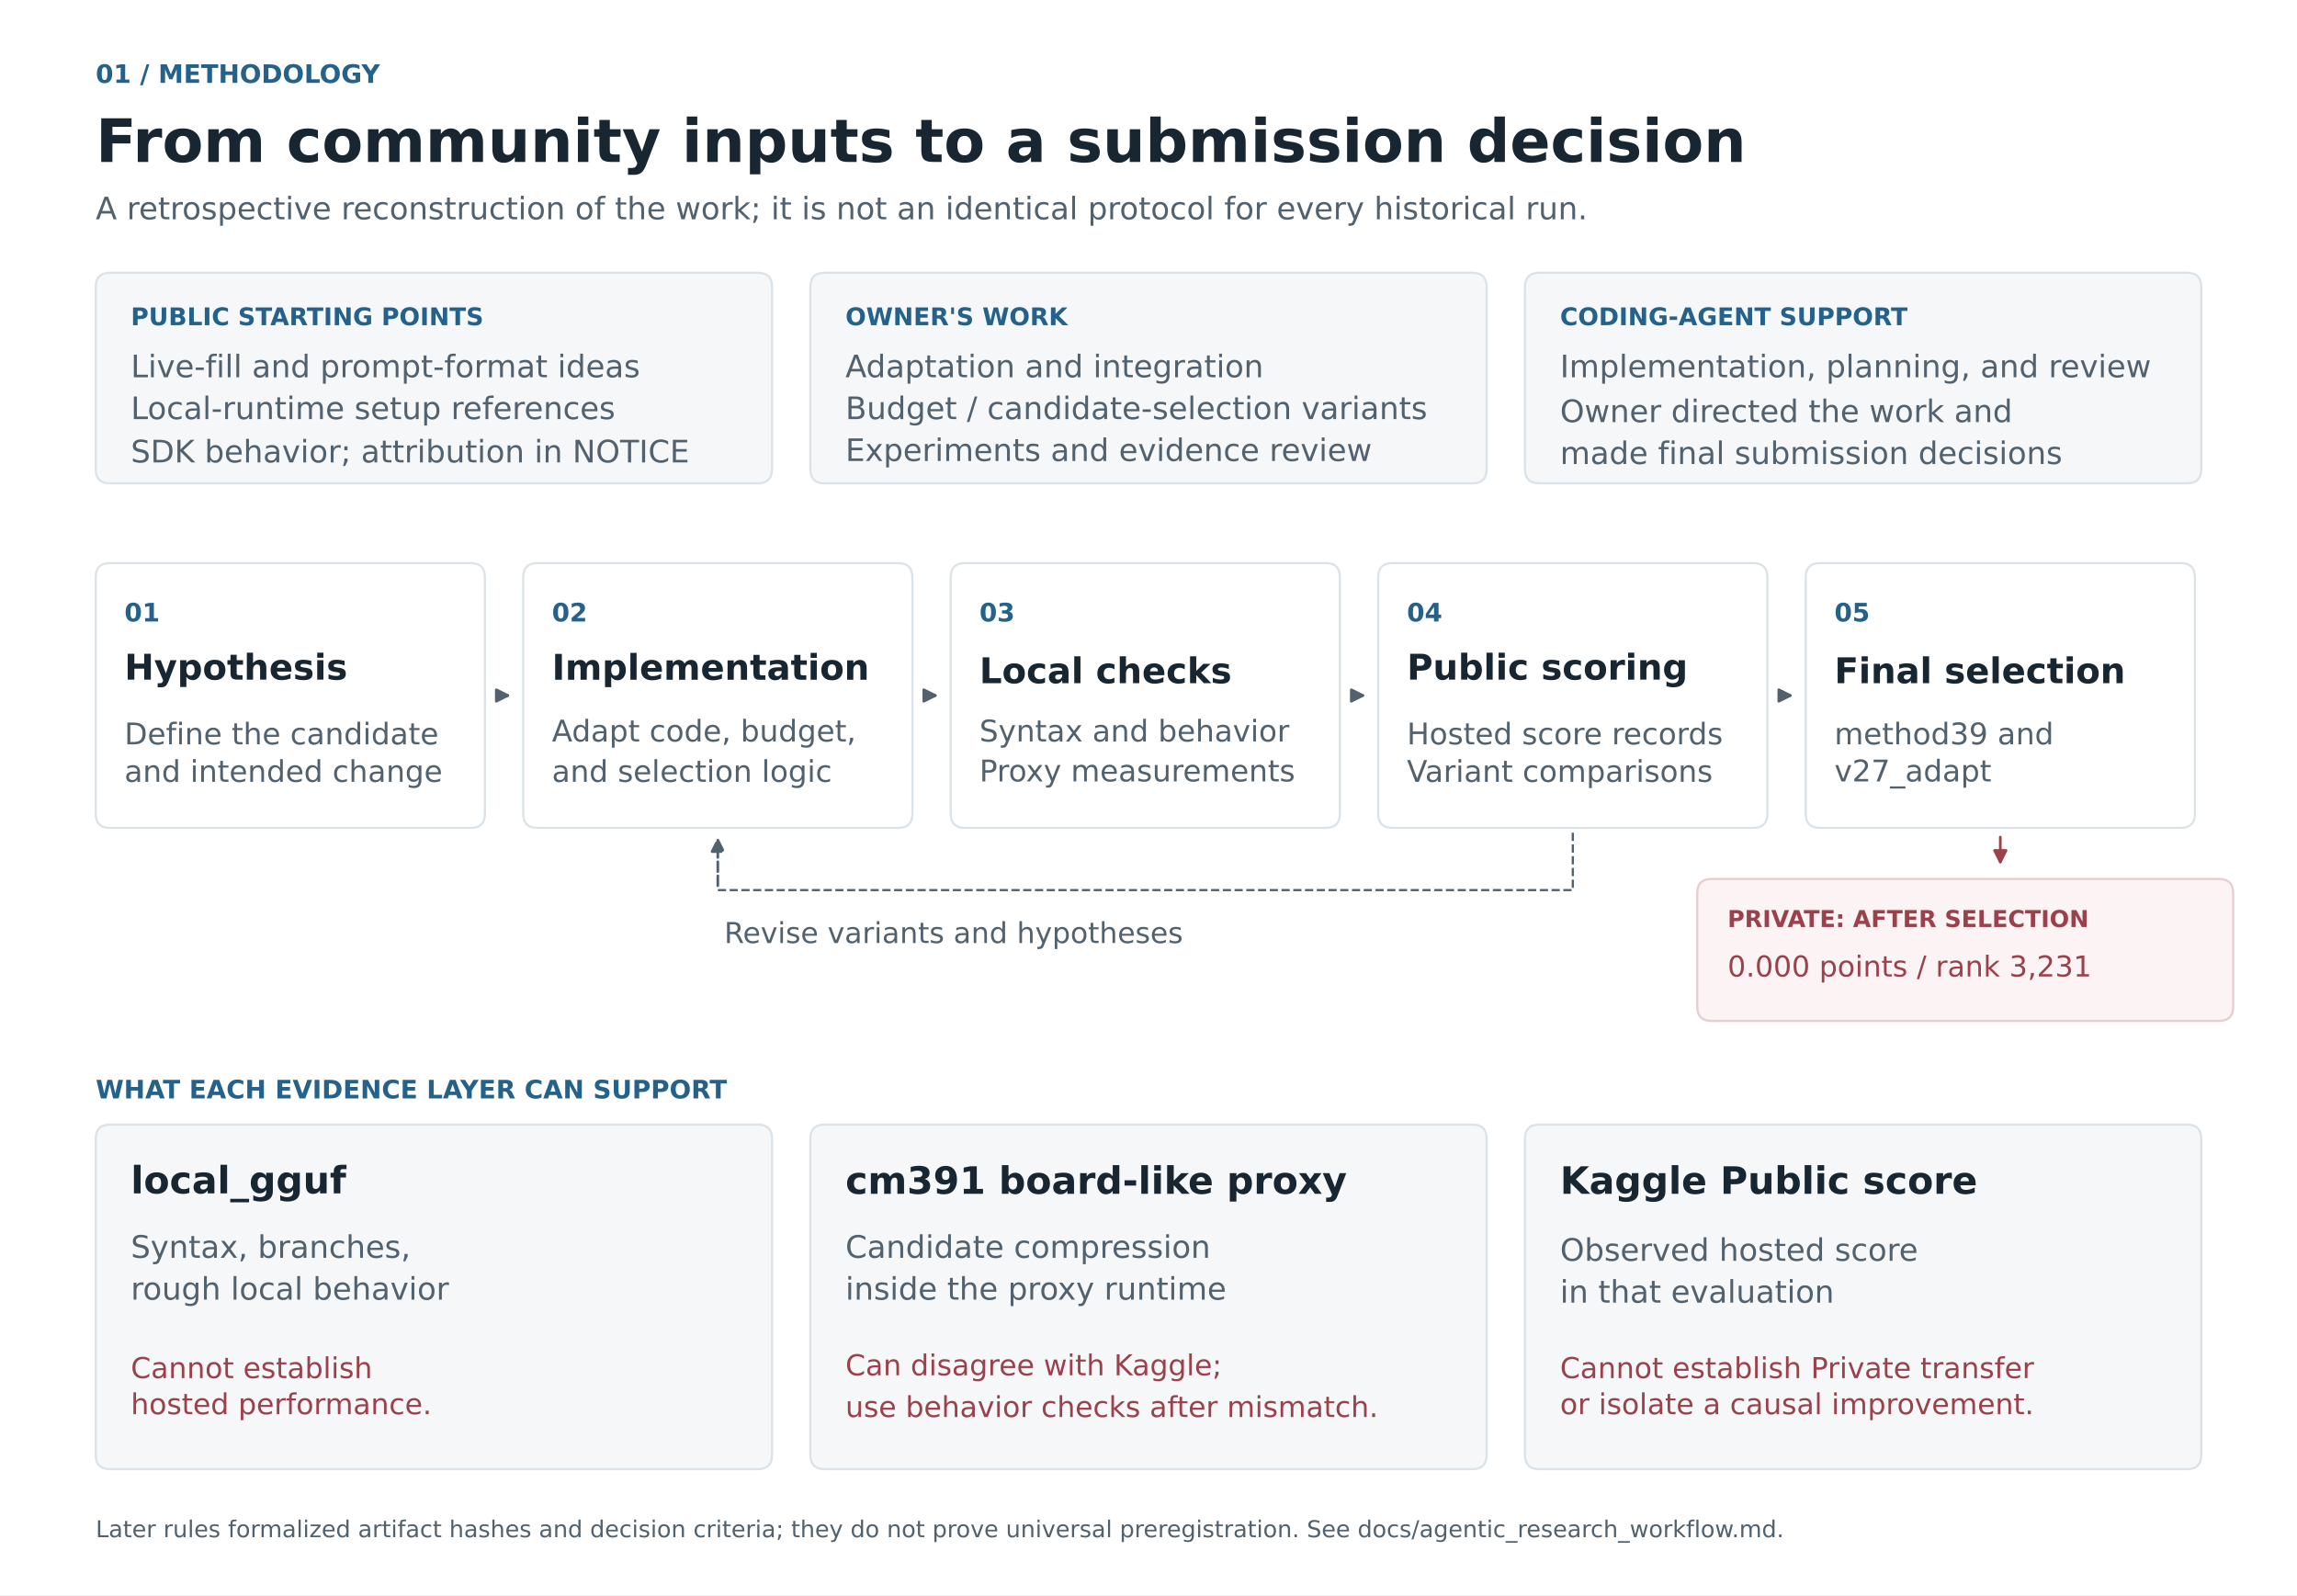
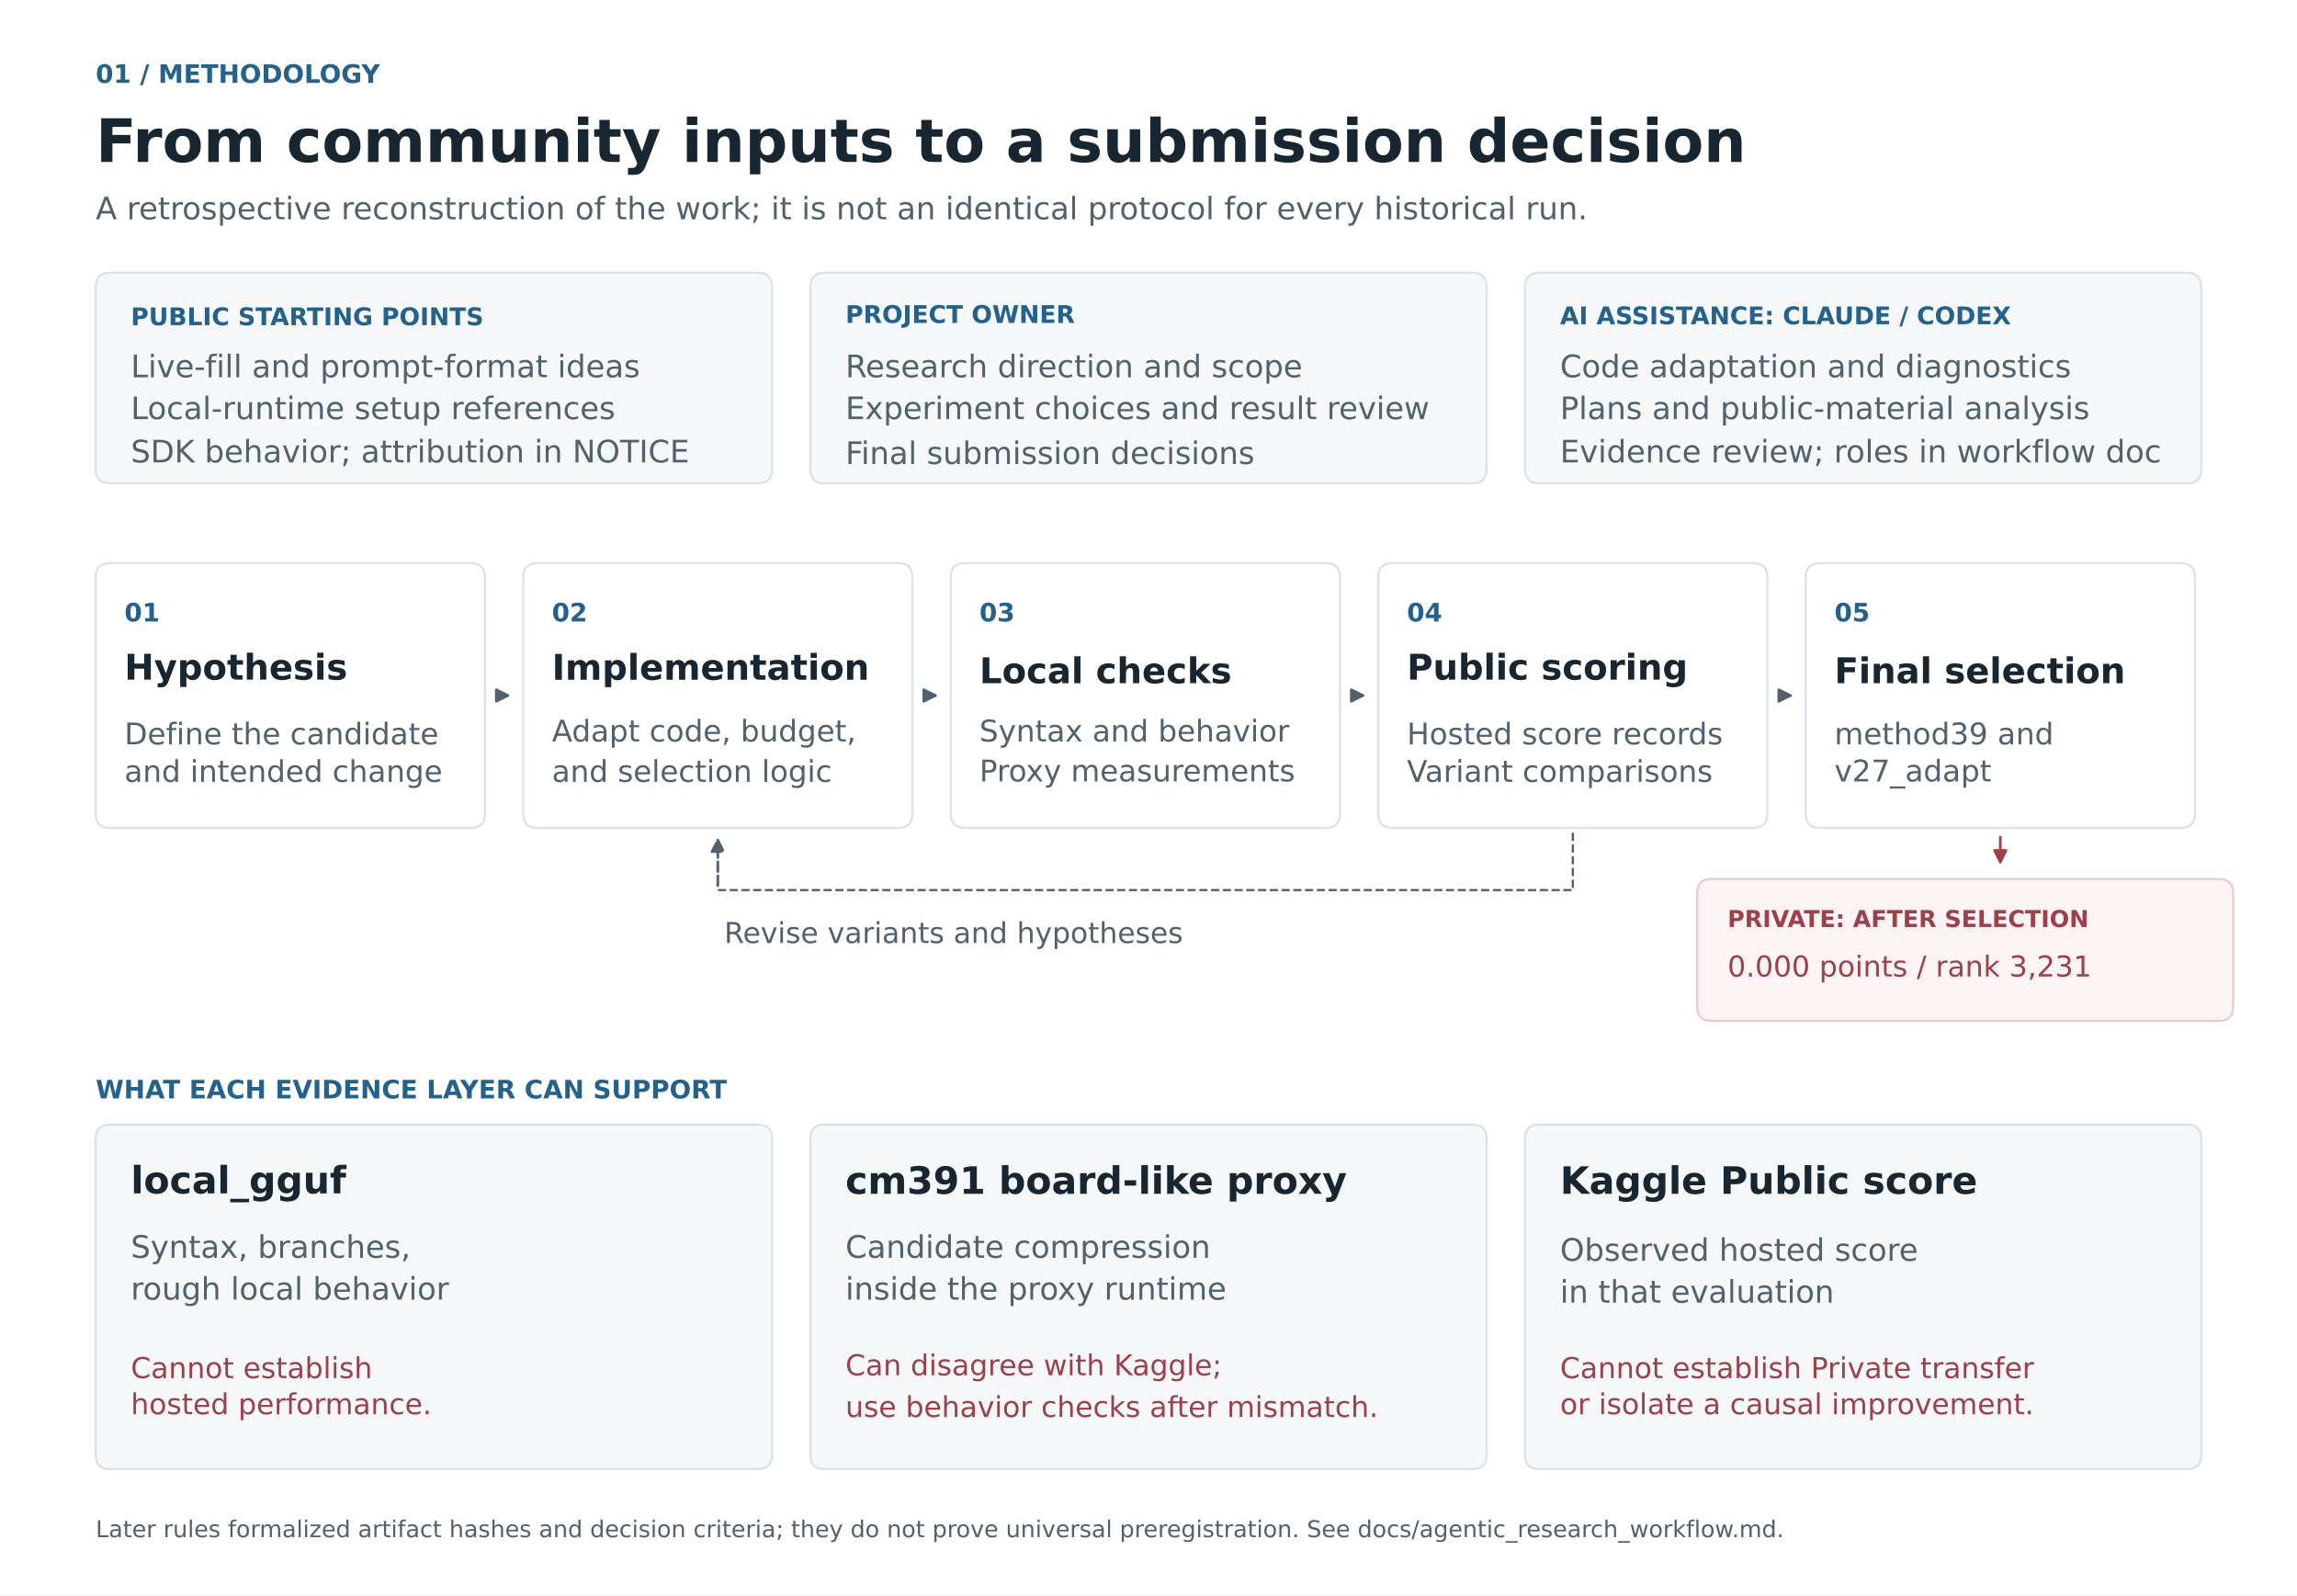
<svg xmlns="http://www.w3.org/2000/svg" width="1036.8pt" height="720pt" viewBox="0 0 1036.8 720" version="1.1">
  <defs>
    <style type="text/css">*{stroke-linejoin: round; stroke-linecap: butt}</style>
  </defs>
  <g id="figure_1">
    <g id="patch_1">
      <path d="M 0 720  L 1036.8 720  L 1036.8 0  L 0 0  z " style="fill: #ffffff" />
    </g>
    <g id="axes_1">
      <g id="patch_2">
        <path d="M 49.68 123.12  L 342 123.12  Q 348.48 123.12 348.48 129.6  L 348.48 211.68  Q 348.48 218.16 342 218.16  L 49.68 218.16  Q 43.2 218.16 43.2 211.68  L 43.2 129.6  Q 43.2 123.12 49.68 123.12  z " clip-path="url(#peb2b6888ec)" style="fill: #f5f7f9; stroke: #dce3e8; stroke-linejoin: miter" />
      </g>
      <g id="patch_3">
        <path d="M 372.24 123.12  L 664.56 123.12  Q 671.04 123.12 671.04 129.6  L 671.04 211.68  Q 671.04 218.16 664.56 218.16  L 372.24 218.16  Q 365.76 218.16 365.76 211.68  L 365.76 129.6  Q 365.76 123.12 372.24 123.12  z " clip-path="url(#peb2b6888ec)" style="fill: #f5f7f9; stroke: #dce3e8; stroke-linejoin: miter" />
      </g>
      <g id="patch_4">
        <path d="M 694.8 123.12  L 987.12 123.12  Q 993.6 123.12 993.6 129.6  L 993.6 211.68  Q 993.6 218.16 987.12 218.16  L 694.8 218.16  Q 688.32 218.16 688.32 211.68  L 688.32 129.6  Q 688.32 123.12 694.8 123.12  z " clip-path="url(#peb2b6888ec)" style="fill: #f5f7f9; stroke: #dce3e8; stroke-linejoin: miter" />
      </g>
      <g id="patch_5">
        <path d="M 49.68 254.16  L 212.4 254.16  Q 218.88 254.16 218.88 260.64  L 218.88 367.2  Q 218.88 373.68 212.4 373.68  L 49.68 373.68  Q 43.2 373.68 43.2 367.2  L 43.2 260.64  Q 43.2 254.16 49.68 254.16  z " clip-path="url(#peb2b6888ec)" style="fill: #ffffff; stroke: #dce3e8; stroke-linejoin: miter" />
      </g>
      <g id="patch_6">
        <path d="M 224.483 313.92  Q 227.522 313.92 229.219 313.92  " clip-path="url(#peb2b6888ec)" style="fill: none; stroke: #52616e; stroke-width: 1.2; stroke-linecap: round" />
        <path d="M 224.019 311.32  L 229.219 313.92  L 224.019 316.52  z " clip-path="url(#peb2b6888ec)" style="fill: #52616e; stroke: #52616e; stroke-width: 1.2; stroke-linecap: round" />
      </g>
      <g id="patch_7">
        <path d="M 242.64 254.16  L 405.36 254.16  Q 411.84 254.16 411.84 260.64  L 411.84 367.2  Q 411.84 373.68 405.36 373.68  L 242.64 373.68  Q 236.16 373.68 236.16 367.2  L 236.16 260.64  Q 236.16 254.16 242.64 254.16  z " clip-path="url(#peb2b6888ec)" style="fill: #ffffff; stroke: #dce3e8; stroke-linejoin: miter" />
      </g>
      <g id="patch_8">
        <path d="M 417.443 313.92  Q 420.482 313.92 422.179 313.92  " clip-path="url(#peb2b6888ec)" style="fill: none; stroke: #52616e; stroke-width: 1.2; stroke-linecap: round" />
        <path d="M 416.979 311.32  L 422.179 313.92  L 416.979 316.52  z " clip-path="url(#peb2b6888ec)" style="fill: #52616e; stroke: #52616e; stroke-width: 1.2; stroke-linecap: round" />
      </g>
      <g id="patch_9">
        <path d="M 435.6 254.16  L 598.32 254.16  Q 604.8 254.16 604.8 260.64  L 604.8 367.2  Q 604.8 373.68 598.32 373.68  L 435.6 373.68  Q 429.12 373.68 429.12 367.2  L 429.12 260.64  Q 429.12 254.16 435.6 254.16  z " clip-path="url(#peb2b6888ec)" style="fill: #ffffff; stroke: #dce3e8; stroke-linejoin: miter" />
      </g>
      <g id="patch_10">
        <path d="M 610.403 313.92  Q 613.442 313.92 615.139 313.92  " clip-path="url(#peb2b6888ec)" style="fill: none; stroke: #52616e; stroke-width: 1.2; stroke-linecap: round" />
        <path d="M 609.939 311.32  L 615.139 313.92  L 609.939 316.52  z " clip-path="url(#peb2b6888ec)" style="fill: #52616e; stroke: #52616e; stroke-width: 1.2; stroke-linecap: round" />
      </g>
      <g id="patch_11">
        <path d="M 628.56 254.16  L 791.28 254.16  Q 797.76 254.16 797.76 260.64  L 797.76 367.2  Q 797.76 373.68 791.28 373.68  L 628.56 373.68  Q 622.08 373.68 622.08 367.2  L 622.08 260.64  Q 622.08 254.16 628.56 254.16  z " clip-path="url(#peb2b6888ec)" style="fill: #ffffff; stroke: #dce3e8; stroke-linejoin: miter" />
      </g>
      <g id="patch_12">
        <path d="M 803.363 313.92  Q 806.402 313.92 808.099 313.92  " clip-path="url(#peb2b6888ec)" style="fill: none; stroke: #52616e; stroke-width: 1.2; stroke-linecap: round" />
        <path d="M 802.899 311.32  L 808.099 313.92  L 802.899 316.52  z " clip-path="url(#peb2b6888ec)" style="fill: #52616e; stroke: #52616e; stroke-width: 1.2; stroke-linecap: round" />
      </g>
      <g id="patch_13">
        <path d="M 821.52 254.16  L 984.24 254.16  Q 990.72 254.16 990.72 260.64  L 990.72 367.2  Q 990.72 373.68 984.24 373.68  L 821.52 373.68  Q 815.04 373.68 815.04 367.2  L 815.04 260.64  Q 815.04 254.16 821.52 254.16  z " clip-path="url(#peb2b6888ec)" style="fill: #ffffff; stroke: #dce3e8; stroke-linejoin: miter" />
      </g>
      <g id="patch_14">
        <path d="M 324 399.757  Q 324 388.799 324 379.182  " clip-path="url(#peb2b6888ec)" style="fill: none; stroke-dasharray: 4.44,1.92; stroke-dashoffset: 0; stroke: #52616e; stroke-width: 1.2; stroke-linecap: round" />
        <path d="M 321.4 384.382  L 324 379.182  L 326.6 384.382  z " clip-path="url(#peb2b6888ec)" style="fill: #52616e; stroke-dasharray: 4.44,1.92; stroke-dashoffset: 0; stroke: #52616e; stroke-width: 1.2; stroke-linecap: round" />
      </g>
      <g id="patch_15">
        <path d="M 902.88 377.841  Q 902.88 384.12 902.88 389.057  " clip-path="url(#peb2b6888ec)" style="fill: none; stroke: #9b414b; stroke-width: 1.2; stroke-linecap: round" />
        <path d="M 905.48 383.857  L 902.88 389.057  L 900.28 383.857  z " clip-path="url(#peb2b6888ec)" style="fill: #9b414b; stroke: #9b414b; stroke-width: 1.2; stroke-linecap: round" />
      </g>
      <g id="patch_16">
        <path d="M 772.56 396.72  L 1001.52 396.72  Q 1008 396.72 1008 403.2  L 1008 454.32  Q 1008 460.8 1001.52 460.8  L 772.56 460.8  Q 766.08 460.8 766.08 454.32  L 766.08 403.2  Q 766.08 396.72 772.56 396.72  z " clip-path="url(#peb2b6888ec)" style="fill: #fbf3f4; stroke: #e8cdd1; stroke-linejoin: miter" />
      </g>
      <g id="patch_17">
        <path d="M 49.68 507.6  L 342 507.6  Q 348.48 507.6 348.48 514.08  L 348.48 656.64  Q 348.48 663.12 342 663.12  L 49.68 663.12  Q 43.2 663.12 43.2 656.64  L 43.2 514.08  Q 43.2 507.6 49.68 507.6  z " clip-path="url(#peb2b6888ec)" style="fill: #f5f7f9; stroke: #dce3e8; stroke-linejoin: miter" />
      </g>
      <g id="patch_18">
        <path d="M 372.24 507.6  L 664.56 507.6  Q 671.04 507.6 671.04 514.08  L 671.04 656.64  Q 671.04 663.12 664.56 663.12  L 372.24 663.12  Q 365.76 663.12 365.76 656.64  L 365.76 514.08  Q 365.76 507.6 372.24 507.6  z " clip-path="url(#peb2b6888ec)" style="fill: #f5f7f9; stroke: #dce3e8; stroke-linejoin: miter" />
      </g>
      <g id="patch_19">
        <path d="M 694.8 507.6  L 987.12 507.6  Q 993.6 507.6 993.6 514.08  L 993.6 656.64  Q 993.6 663.12 987.12 663.12  L 694.8 663.12  Q 688.32 663.12 688.32 656.64  L 688.32 514.08  Q 688.32 507.6 694.8 507.6  z " clip-path="url(#peb2b6888ec)" style="fill: #f5f7f9; stroke: #dce3e8; stroke-linejoin: miter" />
      </g>
      <g id="line2d_1">
        <path d="M 709.92 375.84  L 709.92 401.76  L 324 401.76  " clip-path="url(#peb2b6888ec)" style="fill: none; stroke-dasharray: 3.7,1.6; stroke-dashoffset: 0; stroke: #52616e" />
      </g>
      <g id="text_1">
        <text style="font-weight: 700; font-size: 11.5px; font-family: 'DejaVu Sans'; text-anchor: start; fill: #24618b" x="43.2" y="37.416" transform="rotate(-0 43.2 37.41641)">01  /  METHODOLOGY</text>
      </g>
      <g id="text_2">
        <text style="font-weight: 700; font-size: 27px; font-family: 'DejaVu Sans'; text-anchor: start; fill: #182632" x="43.2" y="73.09" transform="rotate(-0 43.2 73.08984)">From community inputs to a submission decision</text>
      </g>
      <g id="text_3">
        <text style="font-size: 14px; font-family: 'DejaVu Sans'; text-anchor: start; fill: #52616e" x="43.2" y="98.993" transform="rotate(-0 43.2 98.99313)">A retrospective reconstruction of the work; it is not an identical protocol for every historical run.</text>
      </g>
      <g id="text_4">
        <text style="font-weight: 700; font-size: 11px; font-family: 'DejaVu Sans'; text-anchor: start; fill: #24618b" x="59.04" y="146.789" transform="rotate(-0 59.04 146.7888)">PUBLIC STARTING POINTS</text>
      </g>
      <g id="text_5">
        <text style="font-size: 14px; font-family: 'DejaVu Sans'; fill: #52616e" transform="translate(59.04 170.2731)">Live-fill and prompt-format ideas</text>
        <text style="font-size: 14px; font-family: 'DejaVu Sans'; fill: #52616e" transform="translate(59.04 189.1731)">Local-runtime setup references</text>
        <text style="font-size: 14px; font-family: 'DejaVu Sans'; fill: #52616e" transform="translate(59.04 208.7152)">SDK behavior; attribution in NOTICE</text>
      </g>
      <g id="text_6">
-         <text style="font-weight: 700; font-size: 11px; font-family: 'DejaVu Sans'; text-anchor: start; fill: #24618b" x="381.6" y="146.789" transform="rotate(-0 381.6 146.7888)">OWNER'S WORK</text>
+         <text style="font-weight: 700; font-size: 11px; font-family: 'DejaVu Sans'; text-anchor: start; fill: #24618b" x="381.6" y="145.766" transform="rotate(-0 381.6 145.7662)">PROJECT OWNER</text>
      </g>
      <g id="text_7">
-         <text style="font-size: 14px; font-family: 'DejaVu Sans'; fill: #52616e" transform="translate(381.6 170.2731)">Adaptation and integration</text>
-         <text style="font-size: 14px; font-family: 'DejaVu Sans'; fill: #52616e" transform="translate(381.6 189.1731)">Budget / candidate-selection variants</text>
-         <text style="font-size: 14px; font-family: 'DejaVu Sans'; fill: #52616e" transform="translate(381.6 208.0731)">Experiments and evidence review</text>
+         <text style="font-size: 14px; font-family: 'DejaVu Sans'; fill: #52616e" transform="translate(381.6 170.2731)">Research direction and scope</text>
+         <text style="font-size: 14px; font-family: 'DejaVu Sans'; fill: #52616e" transform="translate(381.6 189.1731)">Experiment choices and result review</text>
+         <text style="font-size: 14px; font-family: 'DejaVu Sans'; fill: #52616e" transform="translate(381.6 209.4294)">Final submission decisions</text>
      </g>
      <g id="text_8">
-         <text style="font-weight: 700; font-size: 11px; font-family: 'DejaVu Sans'; text-anchor: start; fill: #24618b" x="704.16" y="146.789" transform="rotate(-0 704.16 146.7888)">CODING-AGENT SUPPORT</text>
+         <text style="font-weight: 700; font-size: 11px; font-family: 'DejaVu Sans'; text-anchor: start; fill: #24618b" x="704.16" y="146.357" transform="rotate(-0 704.16 146.3566)">AI ASSISTANCE: CLAUDE / CODEX</text>
      </g>
      <g id="text_9">
-         <text style="font-size: 14px; font-family: 'DejaVu Sans'; fill: #52616e" transform="translate(704.16 170.2731)">Implementation, planning, and review</text>
-         <text style="font-size: 14px; font-family: 'DejaVu Sans'; fill: #52616e" transform="translate(704.16 190.5294)">Owner directed the work and</text>
-         <text style="font-size: 14px; font-family: 'DejaVu Sans'; fill: #52616e" transform="translate(704.16 209.4294)">made final submission decisions</text>
+         <text style="font-size: 14px; font-family: 'DejaVu Sans'; fill: #52616e" transform="translate(704.16 170.2731)">Code adaptation and diagnostics</text>
+         <text style="font-size: 14px; font-family: 'DejaVu Sans'; fill: #52616e" transform="translate(704.16 189.1731)">Plans and public-material analysis</text>
+         <text style="font-size: 14px; font-family: 'DejaVu Sans'; fill: #52616e" transform="translate(704.16 208.7152)">Evidence review; roles in workflow doc</text>
      </g>
      <g id="text_10">
        <text style="font-weight: 700; font-size: 11.5px; font-family: 'DejaVu Sans'; text-anchor: start; fill: #24618b" x="56.16" y="280.508" transform="rotate(-0 56.16 280.5083)">01</text>
      </g>
      <g id="text_11">
        <text style="font-weight: 700; font-size: 16px; font-family: 'DejaVu Sans'; text-anchor: start; fill: #182632" x="56.16" y="306.752" transform="rotate(-0 56.16 306.7525)">Hypothesis</text>
      </g>
      <g id="text_12">
        <text style="font-size: 13.5px; font-family: 'DejaVu Sans'; fill: #52616e" transform="translate(56.16 335.9855)">Define the candidate</text>
        <text style="font-size: 13.5px; font-family: 'DejaVu Sans'; fill: #52616e" transform="translate(56.16 352.9027)">and intended change</text>
      </g>
      <g id="text_13">
        <text style="font-weight: 700; font-size: 11.5px; font-family: 'DejaVu Sans'; text-anchor: start; fill: #24618b" x="249.12" y="280.508" transform="rotate(-0 249.12 280.5083)">02</text>
      </g>
      <g id="text_14">
        <text style="font-weight: 700; font-size: 16px; font-family: 'DejaVu Sans'; text-anchor: start; fill: #182632" x="249.12" y="306.815" transform="rotate(-0 249.12 306.815)">Implementation</text>
      </g>
      <g id="text_15">
        <text style="font-size: 13.5px; font-family: 'DejaVu Sans'; fill: #52616e" transform="translate(249.12 334.6777)">Adapt code, budget,</text>
        <text style="font-size: 13.5px; font-family: 'DejaVu Sans'; fill: #52616e" transform="translate(249.12 352.9027)">and selection logic</text>
      </g>
      <g id="text_16">
        <text style="font-weight: 700; font-size: 11.5px; font-family: 'DejaVu Sans'; text-anchor: start; fill: #24618b" x="442.08" y="280.508" transform="rotate(-0 442.08 280.5083)">03</text>
      </g>
      <g id="text_17">
        <text style="font-weight: 700; font-size: 16px; font-family: 'DejaVu Sans'; text-anchor: start; fill: #182632" x="442.08" y="308.365" transform="rotate(-0 442.08 308.365)">Local checks</text>
      </g>
      <g id="text_18">
        <text style="font-size: 13.5px; font-family: 'DejaVu Sans'; fill: #52616e" transform="translate(442.08 334.6777)">Syntax and behavior</text>
        <text style="font-size: 13.5px; font-family: 'DejaVu Sans'; fill: #52616e" transform="translate(442.08 352.6949)">Proxy measurements</text>
      </g>
      <g id="text_19">
        <text style="font-weight: 700; font-size: 11.5px; font-family: 'DejaVu Sans'; text-anchor: start; fill: #24618b" x="635.04" y="280.508" transform="rotate(-0 635.04 280.5083)">04</text>
      </g>
      <g id="text_20">
        <text style="font-weight: 700; font-size: 16px; font-family: 'DejaVu Sans'; text-anchor: start; fill: #182632" x="635.04" y="306.752" transform="rotate(-0 635.04 306.7525)">Public scoring</text>
      </g>
      <g id="text_21">
        <text style="font-size: 13.5px; font-family: 'DejaVu Sans'; fill: #52616e" transform="translate(635.04 335.9855)">Hosted score records</text>
        <text style="font-size: 13.5px; font-family: 'DejaVu Sans'; fill: #52616e" transform="translate(635.04 352.9027)">Variant comparisons</text>
      </g>
      <g id="text_22">
        <text style="font-weight: 700; font-size: 11.5px; font-family: 'DejaVu Sans'; text-anchor: start; fill: #24618b" x="828" y="280.508" transform="rotate(-0 828 280.5083)">05</text>
      </g>
      <g id="text_23">
        <text style="font-weight: 700; font-size: 16px; font-family: 'DejaVu Sans'; text-anchor: start; fill: #182632" x="828" y="308.365" transform="rotate(-0 828 308.365)">Final selection</text>
      </g>
      <g id="text_24">
        <text style="font-size: 13.5px; font-family: 'DejaVu Sans'; fill: #52616e" transform="translate(828 335.9855)">method39 and</text>
        <text style="font-size: 13.5px; font-family: 'DejaVu Sans'; fill: #52616e" transform="translate(828 352.7149)">v27_adapt</text>
      </g>
      <g id="text_25">
        <text style="font-size: 13px; font-family: 'DejaVu Sans'; text-anchor: start; fill: #52616e" x="326.88" y="425.642" transform="rotate(-0 326.88 425.6422)">Revise variants and hypotheses</text>
      </g>
      <g id="text_26">
        <text style="font-weight: 700; font-size: 10.5px; font-family: 'DejaVu Sans'; text-anchor: start; fill: #9b414b" x="779.76" y="418.429" transform="rotate(-0 779.76 418.4293)">PRIVATE: AFTER SELECTION</text>
      </g>
      <g id="text_27">
        <text style="font-size: 13px; font-family: 'DejaVu Sans'; text-anchor: start; fill: #9b414b" x="779.76" y="440.762" transform="rotate(-0 779.76 440.7622)">0.000 points / rank 3,231</text>
      </g>
      <g id="text_28">
        <text style="font-weight: 700; font-size: 11.5px; font-family: 'DejaVu Sans'; text-anchor: start; fill: #24618b" x="43.2" y="495.788" transform="rotate(-0 43.2 495.7883)">WHAT EACH EVIDENCE LAYER CAN SUPPORT</text>
      </g>
      <g id="text_29">
        <text style="font-weight: 700; font-size: 17px; font-family: 'DejaVu Sans'; text-anchor: start; fill: #182632" x="59.04" y="538.65" transform="rotate(-0 59.04 538.6495)">local_gguf</text>
      </g>
      <g id="text_30">
        <text style="font-size: 14px; font-family: 'DejaVu Sans'; fill: #52616e" transform="translate(59.04 567.7131)">Syntax, branches,</text>
        <text style="font-size: 14px; font-family: 'DejaVu Sans'; fill: #52616e" transform="translate(59.04 586.6131)">rough local behavior</text>
      </g>
      <g id="text_31">
        <text style="font-size: 13px; font-family: 'DejaVu Sans'; fill: #9b414b" transform="translate(59.04 622.0216)">Cannot establish</text>
        <text style="font-size: 13px; font-family: 'DejaVu Sans'; fill: #9b414b" transform="translate(59.04 638.3122)">hosted performance.</text>
      </g>
      <g id="text_32">
        <text style="font-weight: 700; font-size: 17px; font-family: 'DejaVu Sans'; text-anchor: start; fill: #182632" x="381.6" y="538.82" transform="rotate(-0 381.6 538.8195)">cm391 board-like proxy</text>
      </g>
      <g id="text_33">
        <text style="font-size: 14px; font-family: 'DejaVu Sans'; fill: #52616e" transform="translate(381.6 567.7131)">Candidate compression</text>
        <text style="font-size: 14px; font-family: 'DejaVu Sans'; fill: #52616e" transform="translate(381.6 586.6131)">inside the proxy runtime</text>
      </g>
      <g id="text_34">
        <text style="font-size: 13px; font-family: 'DejaVu Sans'; fill: #9b414b" transform="translate(381.6 620.7622)">Can disagree with Kaggle;</text>
        <text style="font-size: 13px; font-family: 'DejaVu Sans'; fill: #9b414b" transform="translate(381.6 639.5716)">use behavior checks after mismatch.</text>
      </g>
      <g id="text_35">
        <text style="font-weight: 700; font-size: 17px; font-family: 'DejaVu Sans'; text-anchor: start; fill: #182632" x="704.16" y="538.82" transform="rotate(-0 704.16 538.8195)">Kaggle Public score</text>
      </g>
      <g id="text_36">
        <text style="font-size: 14px; font-family: 'DejaVu Sans'; fill: #52616e" transform="translate(704.16 569.0694)">Observed hosted score</text>
        <text style="font-size: 14px; font-family: 'DejaVu Sans'; fill: #52616e" transform="translate(704.16 587.9694)">in that evaluation</text>
      </g>
      <g id="text_37">
        <text style="font-size: 13px; font-family: 'DejaVu Sans'; fill: #9b414b" transform="translate(704.16 622.0216)">Cannot establish Private transfer</text>
        <text style="font-size: 13px; font-family: 'DejaVu Sans'; fill: #9b414b" transform="translate(704.16 638.3122)">or isolate a causal improvement.</text>
      </g>
      <g id="text_38">
        <text style="font-size: 10.5px; font-family: 'DejaVu Sans'; text-anchor: start; fill: #52616e" x="43.2" y="693.839" transform="rotate(-0 43.2 693.8388)">Later rules formalized artifact hashes and decision criteria; they do not prove universal preregistration. See docs/agentic_research_workflow.md.</text>
      </g>
    </g>
  </g>
  <defs>
    <clipPath id="peb2b6888ec">
      <rect x="0" y="0" width="1036.8" height="720" />
    </clipPath>
  </defs>
</svg>
